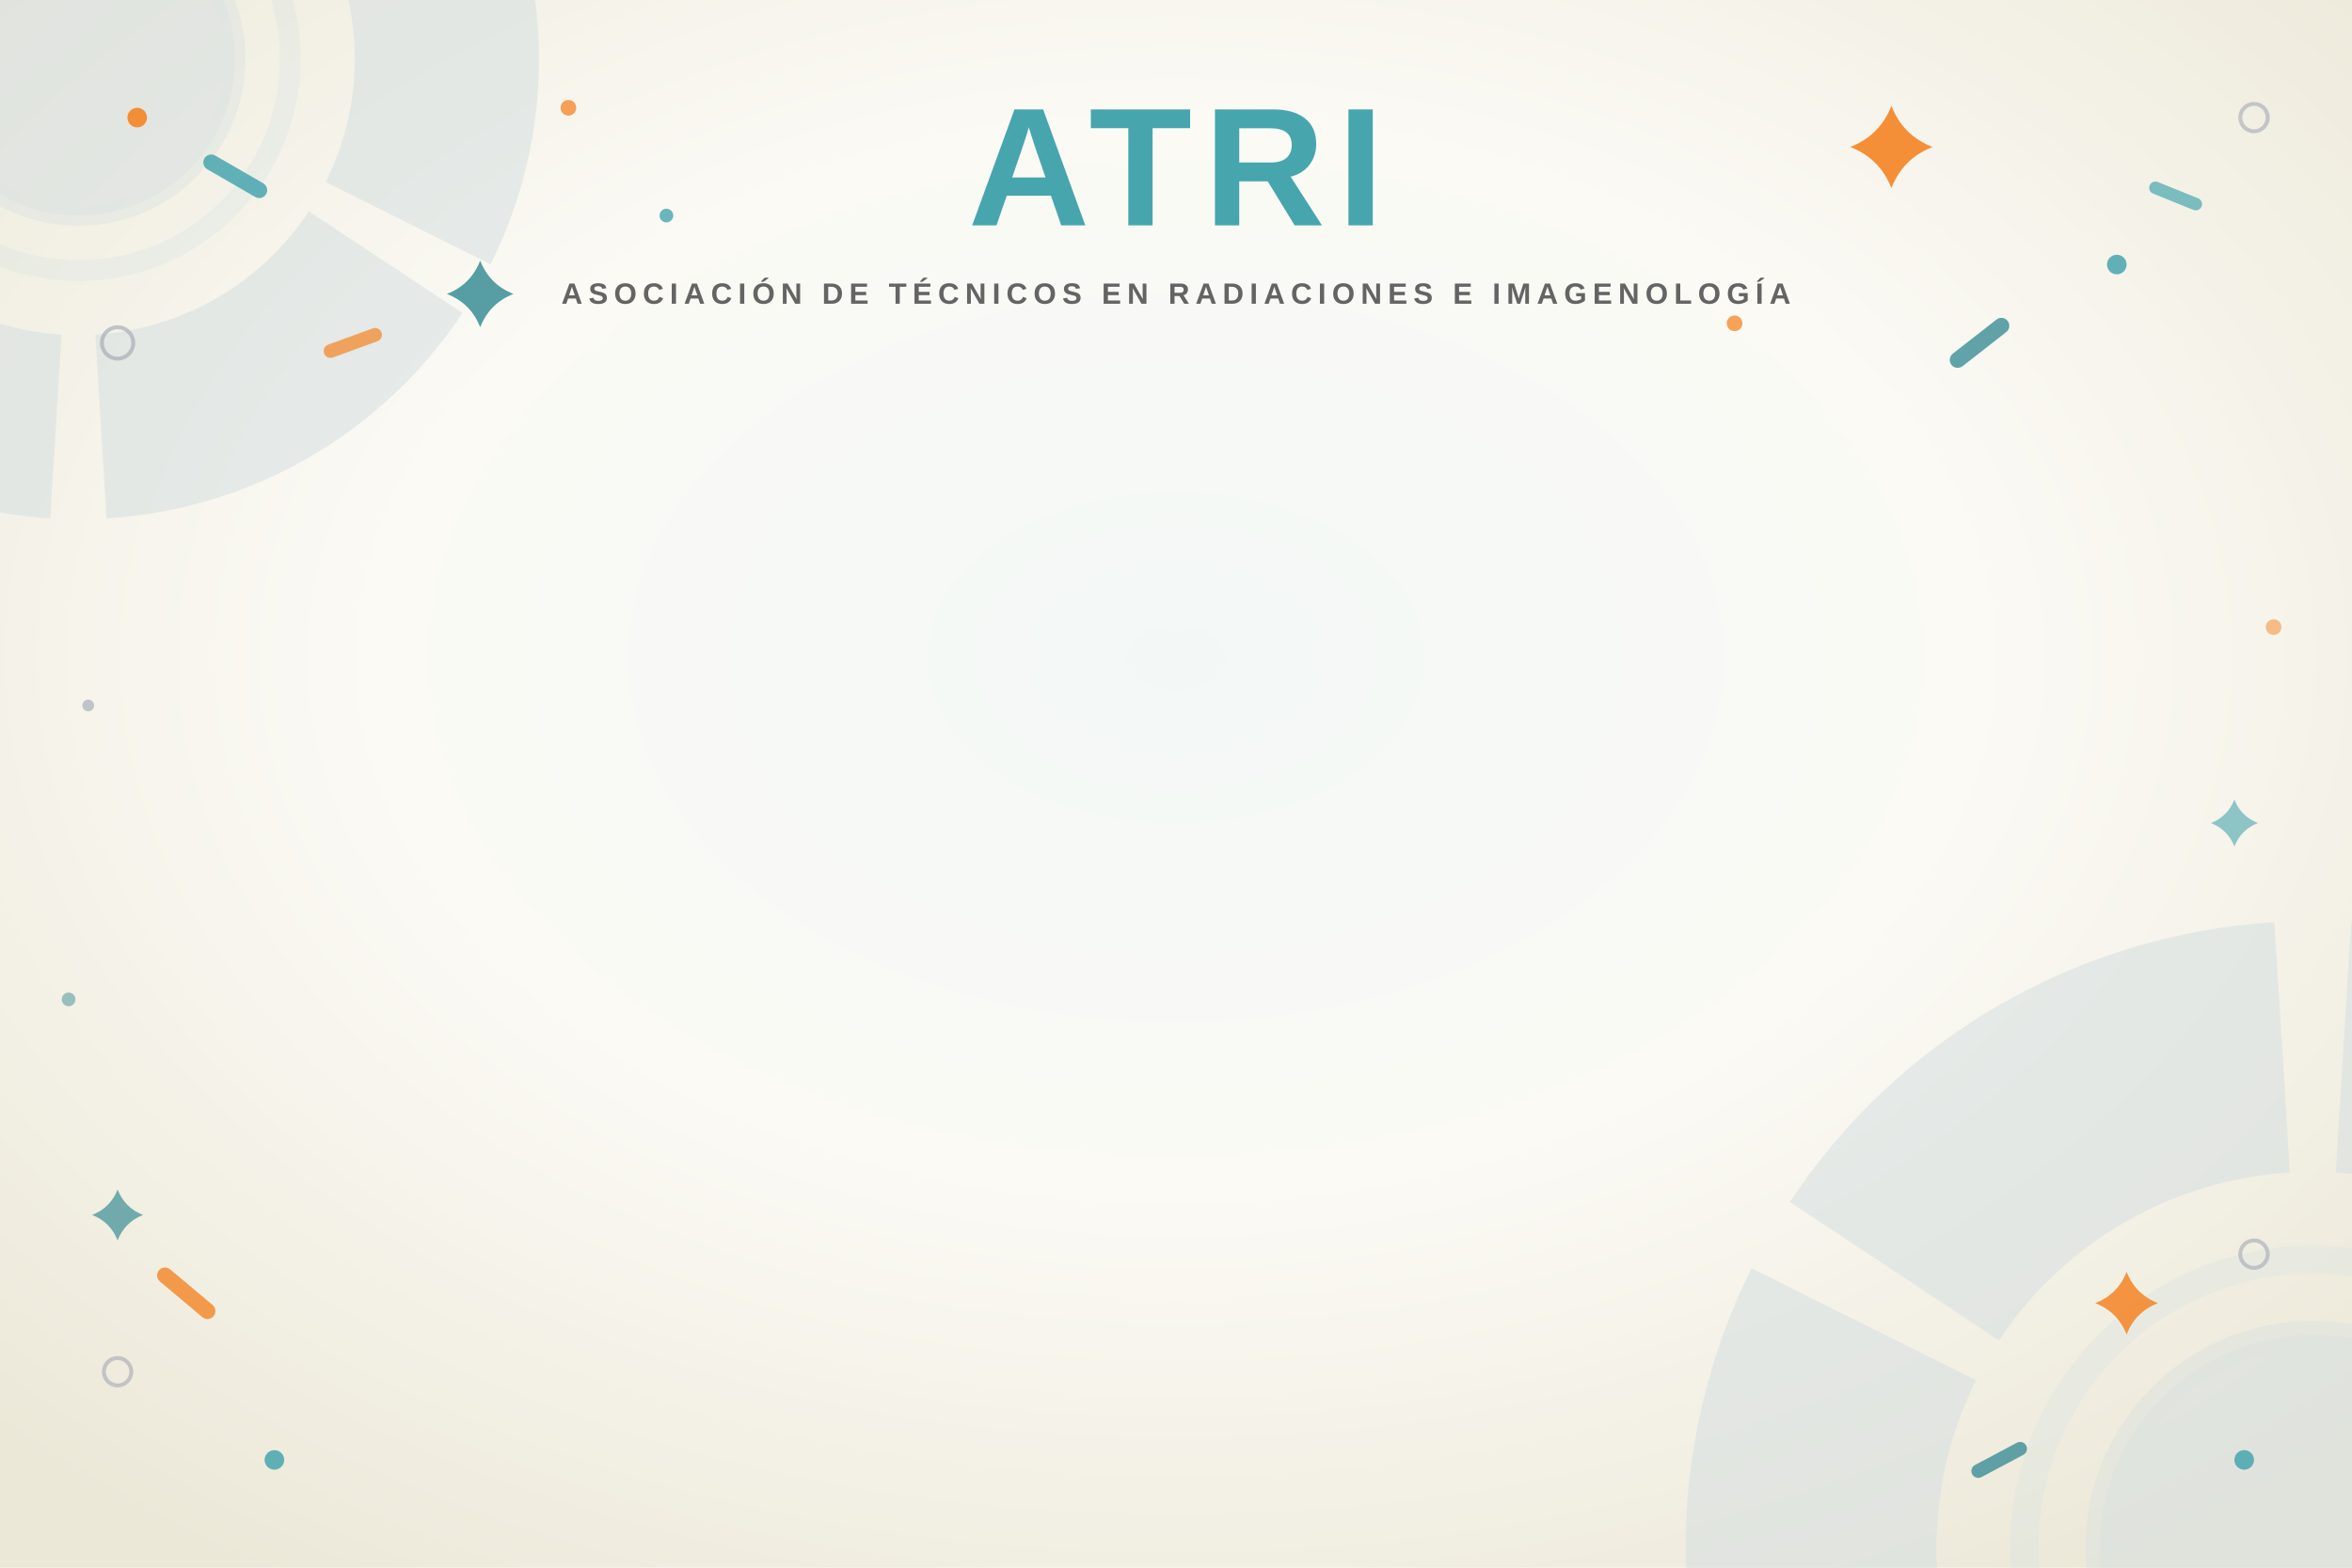
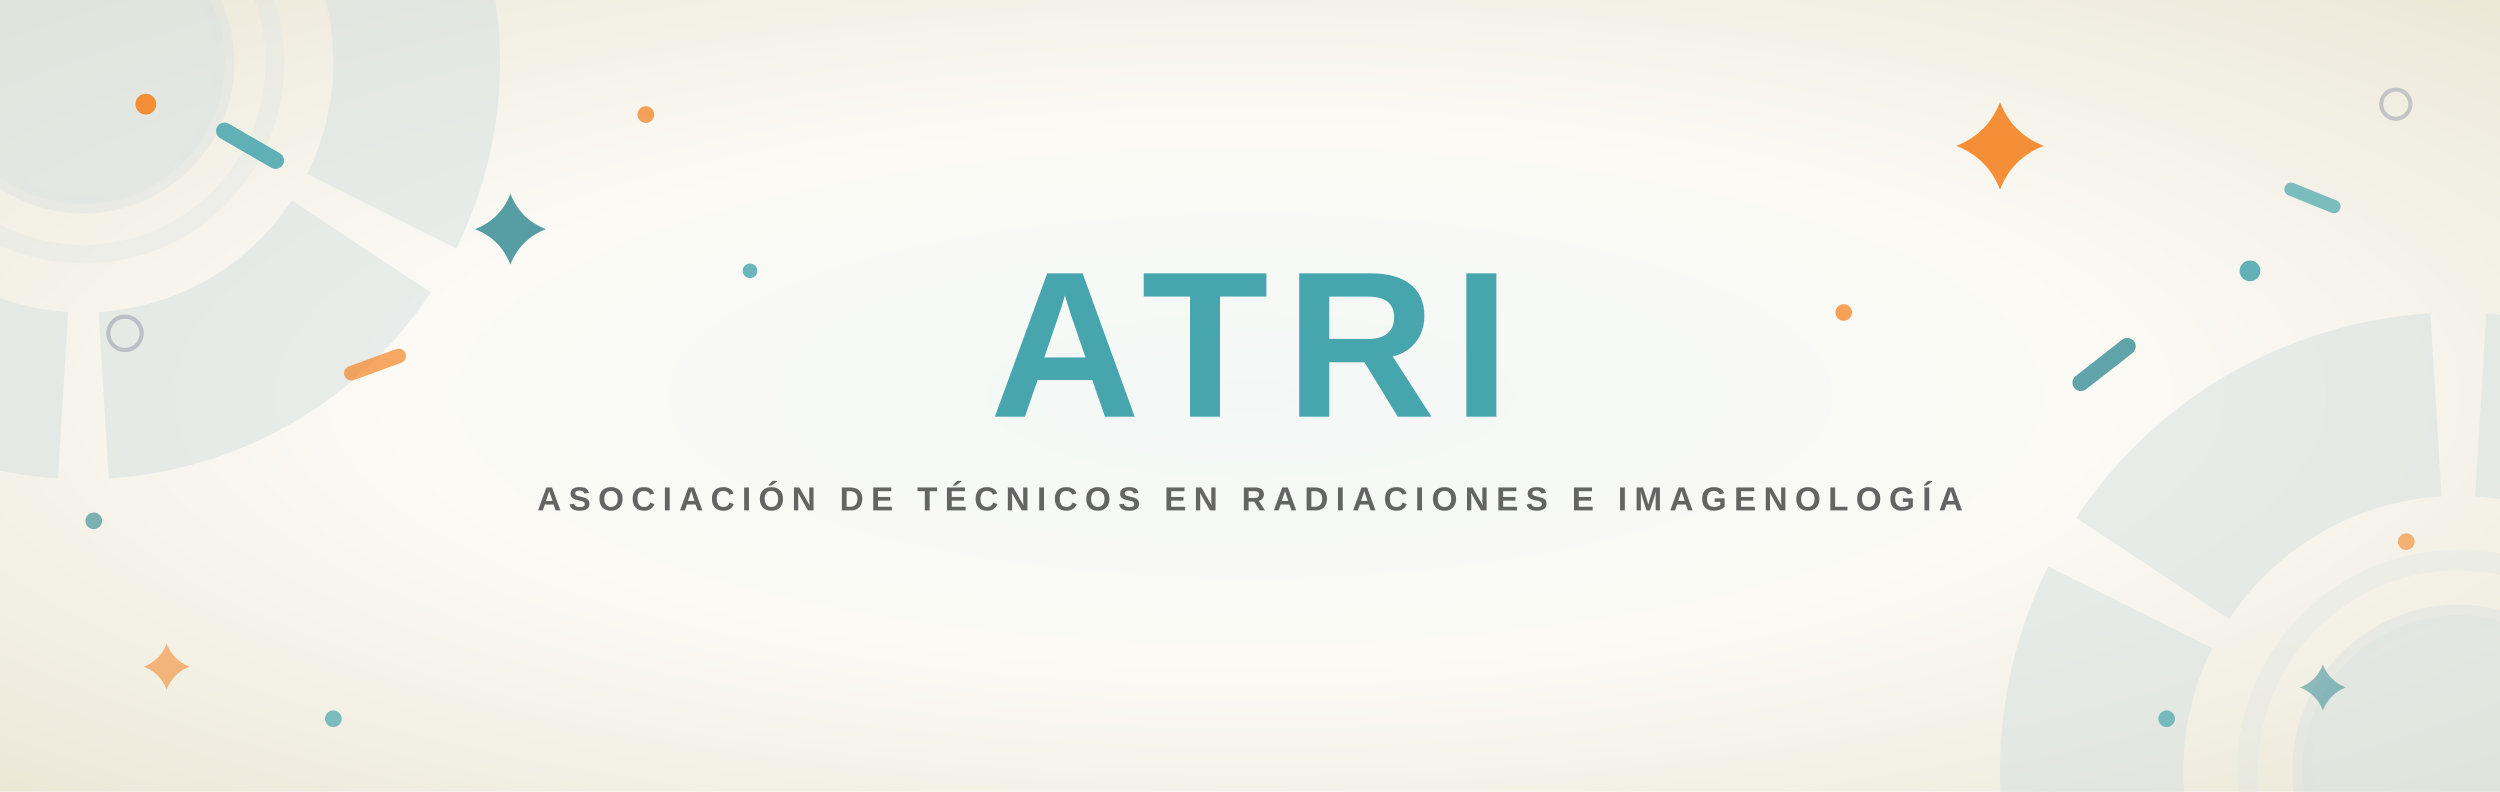
- <svg xmlns="http://www.w3.org/2000/svg" viewBox="0 0 1200 800" width="1200" height="800">
+ <svg xmlns="http://www.w3.org/2000/svg" viewBox="0 0 1200 380" width="1200" height="380">
  <defs>
-     <radialGradient id="glow" cx="50%" cy="42%" r="70%">
+     <radialGradient id="glow" cx="50%" cy="50%" r="70%">
      <stop offset="0%" stop-color="#f3f8f7" />
      <stop offset="48%" stop-color="#fbfaf5" />
      <stop offset="100%" stop-color="#ece8d8" />
    </radialGradient>
  </defs>
-   <rect width="1200" height="800" fill="#fbfaf5" />
-   <rect width="1200" height="800" fill="url(#glow)" />
-   <g opacity="0.55">
-     <path d="M54.35 -204.56 A235 235 0 0 1 235.96 -99.71 L157.58 -47.82 A141 141 0 0 0 48.61 -110.74 Z" fill="#d5dfe0" />
-     <path d="M250.31 -74.86 A235 235 0 0 1 250.31 134.86 L166.19 92.91 A141 141 0 0 0 166.19 -32.91 Z" fill="#d5dfe0" />
-     <path d="M235.96 159.71 A235 235 0 0 1 54.35 264.56 L48.61 170.74 A141 141 0 0 0 157.58 107.82 Z" fill="#d5dfe0" />
-     <path d="M25.65 264.56 A235 235 0 0 1 -155.96 159.71 L-77.58 107.82 A141 141 0 0 0 31.39 170.74 Z" fill="#d5dfe0" />
-     <path d="M-170.31 134.86 A235 235 0 0 1 -170.31 -74.86 L-86.19 -32.91 A141 141 0 0 0 -86.19 92.91 Z" fill="#d5dfe0" />
-     <path d="M-155.96 -99.71 A235 235 0 0 1 25.65 -204.56 L31.39 -110.74 A141 141 0 0 0 -77.58 -47.82 Z" fill="#d5dfe0" />
-     <circle cx="40" cy="30" r="108.10" fill="none" stroke="#d5dfe0" stroke-width="10.57" stroke-opacity="0.55" />
-     <circle cx="40" cy="30" r="79.90" fill="#d5dfe0" />
-     <circle cx="40" cy="30" r="79.90" fill="none" stroke="#d5dfe0" stroke-width="10.57" stroke-opacity="0.7" />
-     <circle cx="40" cy="30" r="30.55" fill="#d5dfe0" />
+   <rect width="1200" height="380" fill="#fbfaf5" />
+   <rect width="1200" height="380" fill="url(#glow)" />
+   <g opacity="0.5">
+     <path d="M52.21 -169.63 A200 200 0 0 1 206.78 -80.39 L140.07 -36.23 A120 120 0 0 0 47.33 -89.78 Z" fill="#d5dfe0" />
+     <path d="M218.99 -59.24 A200 200 0 0 1 218.99 119.24 L147.39 83.54 A120 120 0 0 0 147.39 -23.54 Z" fill="#d5dfe0" />
+     <path d="M206.78 140.39 A200 200 0 0 1 52.21 229.63 L47.33 149.78 A120 120 0 0 0 140.07 96.23 Z" fill="#d5dfe0" />
+     <path d="M27.79 229.63 A200 200 0 0 1 -126.78 140.39 L-60.07 96.23 A120 120 0 0 0 32.67 149.78 Z" fill="#d5dfe0" />
+     <path d="M-138.99 119.24 A200 200 0 0 1 -138.99 -59.24 L-67.39 -23.54 A120 120 0 0 0 -67.39 83.54 Z" fill="#d5dfe0" />
+     <path d="M-126.78 -80.39 A200 200 0 0 1 27.79 -169.63 L32.67 -89.78 A120 120 0 0 0 -60.07 -36.23 Z" fill="#d5dfe0" />
+     <circle cx="40" cy="30" r="92.00" fill="none" stroke="#d5dfe0" stroke-width="9.00" stroke-opacity="0.55" />
+     <circle cx="40" cy="30" r="68.00" fill="#d5dfe0" />
+     <circle cx="40" cy="30" r="68.00" fill="none" stroke="#d5dfe0" stroke-width="9.00" stroke-opacity="0.7" />
+     <circle cx="40" cy="30" r="26.00" fill="#d5dfe0" />
  </g>
-   <g opacity="0.55">
-     <path d="M1199.54 470.60 A320 320 0 0 1 1446.84 613.38 L1340.11 684.03 A192 192 0 0 0 1191.72 598.36 Z" fill="#d5dfe0" />
-     <path d="M1466.38 647.22 A320 320 0 0 1 1466.38 932.78 L1351.83 875.67 A192 192 0 0 0 1351.83 704.33 Z" fill="#d5dfe0" />
-     <path d="M1446.84 966.62 A320 320 0 0 1 1199.54 1109.40 L1191.72 981.64 A192 192 0 0 0 1340.11 895.97 Z" fill="#d5dfe0" />
-     <path d="M1160.46 1109.40 A320 320 0 0 1 913.16 966.62 L1019.89 895.97 A192 192 0 0 0 1168.28 981.64 Z" fill="#d5dfe0" />
-     <path d="M893.62 932.78 A320 320 0 0 1 893.62 647.22 L1008.17 704.33 A192 192 0 0 0 1008.17 875.67 Z" fill="#d5dfe0" />
-     <path d="M913.16 613.38 A320 320 0 0 1 1160.46 470.60 L1168.28 598.36 A192 192 0 0 0 1019.89 684.03 Z" fill="#d5dfe0" />
-     <circle cx="1180" cy="790" r="147.20" fill="none" stroke="#d5dfe0" stroke-width="14.40" stroke-opacity="0.55" />
-     <circle cx="1180" cy="790" r="108.80" fill="#d5dfe0" />
-     <circle cx="1180" cy="790" r="108.80" fill="none" stroke="#d5dfe0" stroke-width="14.40" stroke-opacity="0.7" />
-     <circle cx="1180" cy="790" r="41.60" fill="#d5dfe0" />
+   <g opacity="0.5">
+     <path d="M1193.43 150.41 A220 220 0 0 1 1363.45 248.57 L1290.07 297.14 A132 132 0 0 0 1188.06 238.25 Z" fill="#d5dfe0" />
+     <path d="M1376.89 271.84 A220 220 0 0 1 1376.89 468.16 L1298.13 428.90 A132 132 0 0 0 1298.13 311.10 Z" fill="#d5dfe0" />
+     <path d="M1363.45 491.43 A220 220 0 0 1 1193.43 589.59 L1188.06 501.75 A132 132 0 0 0 1290.07 442.86 Z" fill="#d5dfe0" />
+     <path d="M1166.57 589.59 A220 220 0 0 1 996.55 491.43 L1069.93 442.86 A132 132 0 0 0 1171.94 501.75 Z" fill="#d5dfe0" />
+     <path d="M983.11 468.16 A220 220 0 0 1 983.11 271.84 L1061.87 311.10 A132 132 0 0 0 1061.87 428.90 Z" fill="#d5dfe0" />
+     <path d="M996.55 248.57 A220 220 0 0 1 1166.57 150.41 L1171.94 238.25 A132 132 0 0 0 1069.93 297.14 Z" fill="#d5dfe0" />
+     <circle cx="1180" cy="370" r="101.20" fill="none" stroke="#d5dfe0" stroke-width="9.90" stroke-opacity="0.55" />
+     <circle cx="1180" cy="370" r="74.80" fill="#d5dfe0" />
+     <circle cx="1180" cy="370" r="74.80" fill="none" stroke="#d5dfe0" stroke-width="9.90" stroke-opacity="0.7" />
+     <circle cx="1180" cy="370" r="28.60" fill="#d5dfe0" />
  </g>
-   <rect x="101.8" y="85.9" width="36.4" height="8.1" rx="4.1" fill="#47a5ae" opacity="0.85" transform="rotate(30 120 90)" />
-   <circle cx="70" cy="60" r="5" fill="#f48424" opacity="0.9" />
-   <path d="M 245 133 Q 249.76 145.24 262 150 Q 249.76 154.76 245 167 Q 240.24 154.76 228 150 Q 240.24 145.24 245 133 Z" fill="#3a8d96" opacity="0.85" />
-   <circle cx="60" cy="175" r="8" fill="none" stroke="#9ca3af" stroke-width="2" opacity="0.6" />
-   <circle cx="290" cy="55" r="4" fill="#f48424" opacity="0.75" />
+   <rect x="101.8" y="65.9" width="36.4" height="8.1" rx="4.1" fill="#47a5ae" opacity="0.85" transform="rotate(30 120 70)" />
+   <circle cx="70" cy="50" r="5" fill="#f48424" opacity="0.9" />
+   <path d="M 245 93 Q 249.76 105.24 262 110 Q 249.76 114.76 245 127 Q 240.24 114.76 228 110 Q 240.24 105.24 245 93 Z" fill="#3a8d96" opacity="0.85" />
+   <circle cx="60" cy="160" r="8" fill="none" stroke="#9ca3af" stroke-width="2" opacity="0.6" />
+   <circle cx="310" cy="55" r="4" fill="#f48424" opacity="0.75" />
  <rect x="164.4" y="171.5" width="31.2" height="7.0" rx="3.5" fill="#f48424" opacity="0.7" transform="rotate(-20 180 175)" />
-   <circle cx="340" cy="110" r="3.5" fill="#47a5ae" opacity="0.8" />
-   <path d="M 965 54 Q 970.88 69.12 986 75 Q 970.88 80.88 965 96 Q 959.12 80.88 944 75 Q 959.12 69.12 965 54 Z" fill="#f48424" opacity="0.9" />
-   <circle cx="1080" cy="135" r="5" fill="#47a5ae" opacity="0.85" />
+   <circle cx="360" cy="130" r="3.5" fill="#47a5ae" opacity="0.8" />
+   <circle cx="45" cy="250" r="4" fill="#3a8d96" opacity="0.65" />
+   <path d="M 80 309 Q 83.08 316.92 91 320 Q 83.08 323.08 80 331 Q 76.92 323.08 69 320 Q 76.92 316.92 80 309 Z" fill="#f48424" opacity="0.55" />
+   <circle cx="160" cy="345" r="4" fill="#47a5ae" opacity="0.7" />
+   <path d="M 960 49 Q 965.88 64.12 981 70 Q 965.88 75.88 960 91 Q 954.12 75.88 939 70 Q 954.12 64.12 960 49 Z" fill="#f48424" opacity="0.9" />
+   <circle cx="1080" cy="130" r="5" fill="#47a5ae" opacity="0.85" />
  <rect x="991.8" y="170.9" width="36.4" height="8.1" rx="4.1" fill="#3a8d96" opacity="0.8" transform="rotate(-38 1010 175)" />
-   <circle cx="1150" cy="60" r="7" fill="none" stroke="#9ca3af" stroke-width="2" opacity="0.55" />
-   <circle cx="885" cy="165" r="4" fill="#f48424" opacity="0.75" />
-   <rect x="1095.7" y="96.8" width="28.6" height="6.4" rx="3.2" fill="#47a5ae" opacity="0.7" transform="rotate(22 1110 100)" />
-   <circle cx="45" cy="360" r="3" fill="#9ca3af" opacity="0.6" />
-   <path d="M 1140 408 Q 1143.36 416.64 1152 420 Q 1143.36 423.36 1140 432 Q 1136.64 423.36 1128 420 Q 1136.64 416.64 1140 408 Z" fill="#47a5ae" opacity="0.6" />
-   <circle cx="1160" cy="320" r="4" fill="#f48424" opacity="0.5" />
-   <circle cx="35" cy="510" r="3.5" fill="#3a8d96" opacity="0.5" />
-   <rect x="76.8" y="655.9" width="36.4" height="8.1" rx="4.1" fill="#f48424" opacity="0.8" transform="rotate(40 95 660)" />
-   <circle cx="140" cy="745" r="5" fill="#47a5ae" opacity="0.85" />
-   <circle cx="60" cy="700" r="7" fill="none" stroke="#9ca3af" stroke-width="2" opacity="0.55" />
-   <path d="M 60 607 Q 63.64 616.36 73 620 Q 63.64 623.64 60 633 Q 56.36 623.64 47 620 Q 56.36 616.36 60 607 Z" fill="#3a8d96" opacity="0.7" />
-   <path d="M 1085 649 Q 1089.48 660.52 1101 665 Q 1089.48 669.48 1085 681 Q 1080.52 669.48 1069 665 Q 1080.52 660.52 1085 649 Z" fill="#f48424" opacity="0.85" />
-   <circle cx="1145" cy="745" r="5" fill="#47a5ae" opacity="0.85" />
-   <rect x="1004.4" y="741.5" width="31.2" height="7.0" rx="3.5" fill="#3a8d96" opacity="0.8" transform="rotate(-28 1020 745)" />
-   <circle cx="1150" cy="640" r="7" fill="none" stroke="#9ca3af" stroke-width="2" opacity="0.55" />
-   <text x="600" y="115" text-anchor="middle" font-family="Arial Black, Arial, 'Segoe UI', sans-serif" font-weight="900" font-size="86" letter-spacing="6" fill="#47a5ae">ATRI</text>
-   <text x="600" y="155" text-anchor="middle" font-family="Arial, 'Segoe UI', sans-serif" font-weight="600" font-size="15" letter-spacing="3" fill="#656464">ASOCIACIÓN DE TÉCNICOS EN RADIACIONES E IMAGENOLOGÍA</text>
+   <circle cx="1150" cy="50" r="7" fill="none" stroke="#9ca3af" stroke-width="2" opacity="0.55" />
+   <circle cx="885" cy="150" r="4" fill="#f48424" opacity="0.75" />
+   <rect x="1095.7" y="91.8" width="28.6" height="6.4" rx="3.2" fill="#47a5ae" opacity="0.7" transform="rotate(22 1110 95)" />
+   <circle cx="1155" cy="260" r="4" fill="#f48424" opacity="0.6" />
+   <path d="M 1115 319 Q 1118.08 326.92 1126 330 Q 1118.08 333.08 1115 341 Q 1111.92 333.08 1104 330 Q 1111.92 326.92 1115 319 Z" fill="#3a8d96" opacity="0.55" />
+   <circle cx="1040" cy="345" r="4" fill="#47a5ae" opacity="0.7" />
+   <text x="600" y="200" text-anchor="middle" font-family="Arial Black, Arial, 'Segoe UI', sans-serif" font-weight="900" font-size="100" letter-spacing="8" fill="#47a5ae">ATRI</text>
+   <text x="600" y="245" text-anchor="middle" font-family="Arial, 'Segoe UI', sans-serif" font-weight="600" font-size="16" letter-spacing="3.5" fill="#656464">ASOCIACIÓN DE TÉCNICOS EN RADIACIONES E IMAGENOLOGÍA</text>
</svg>
